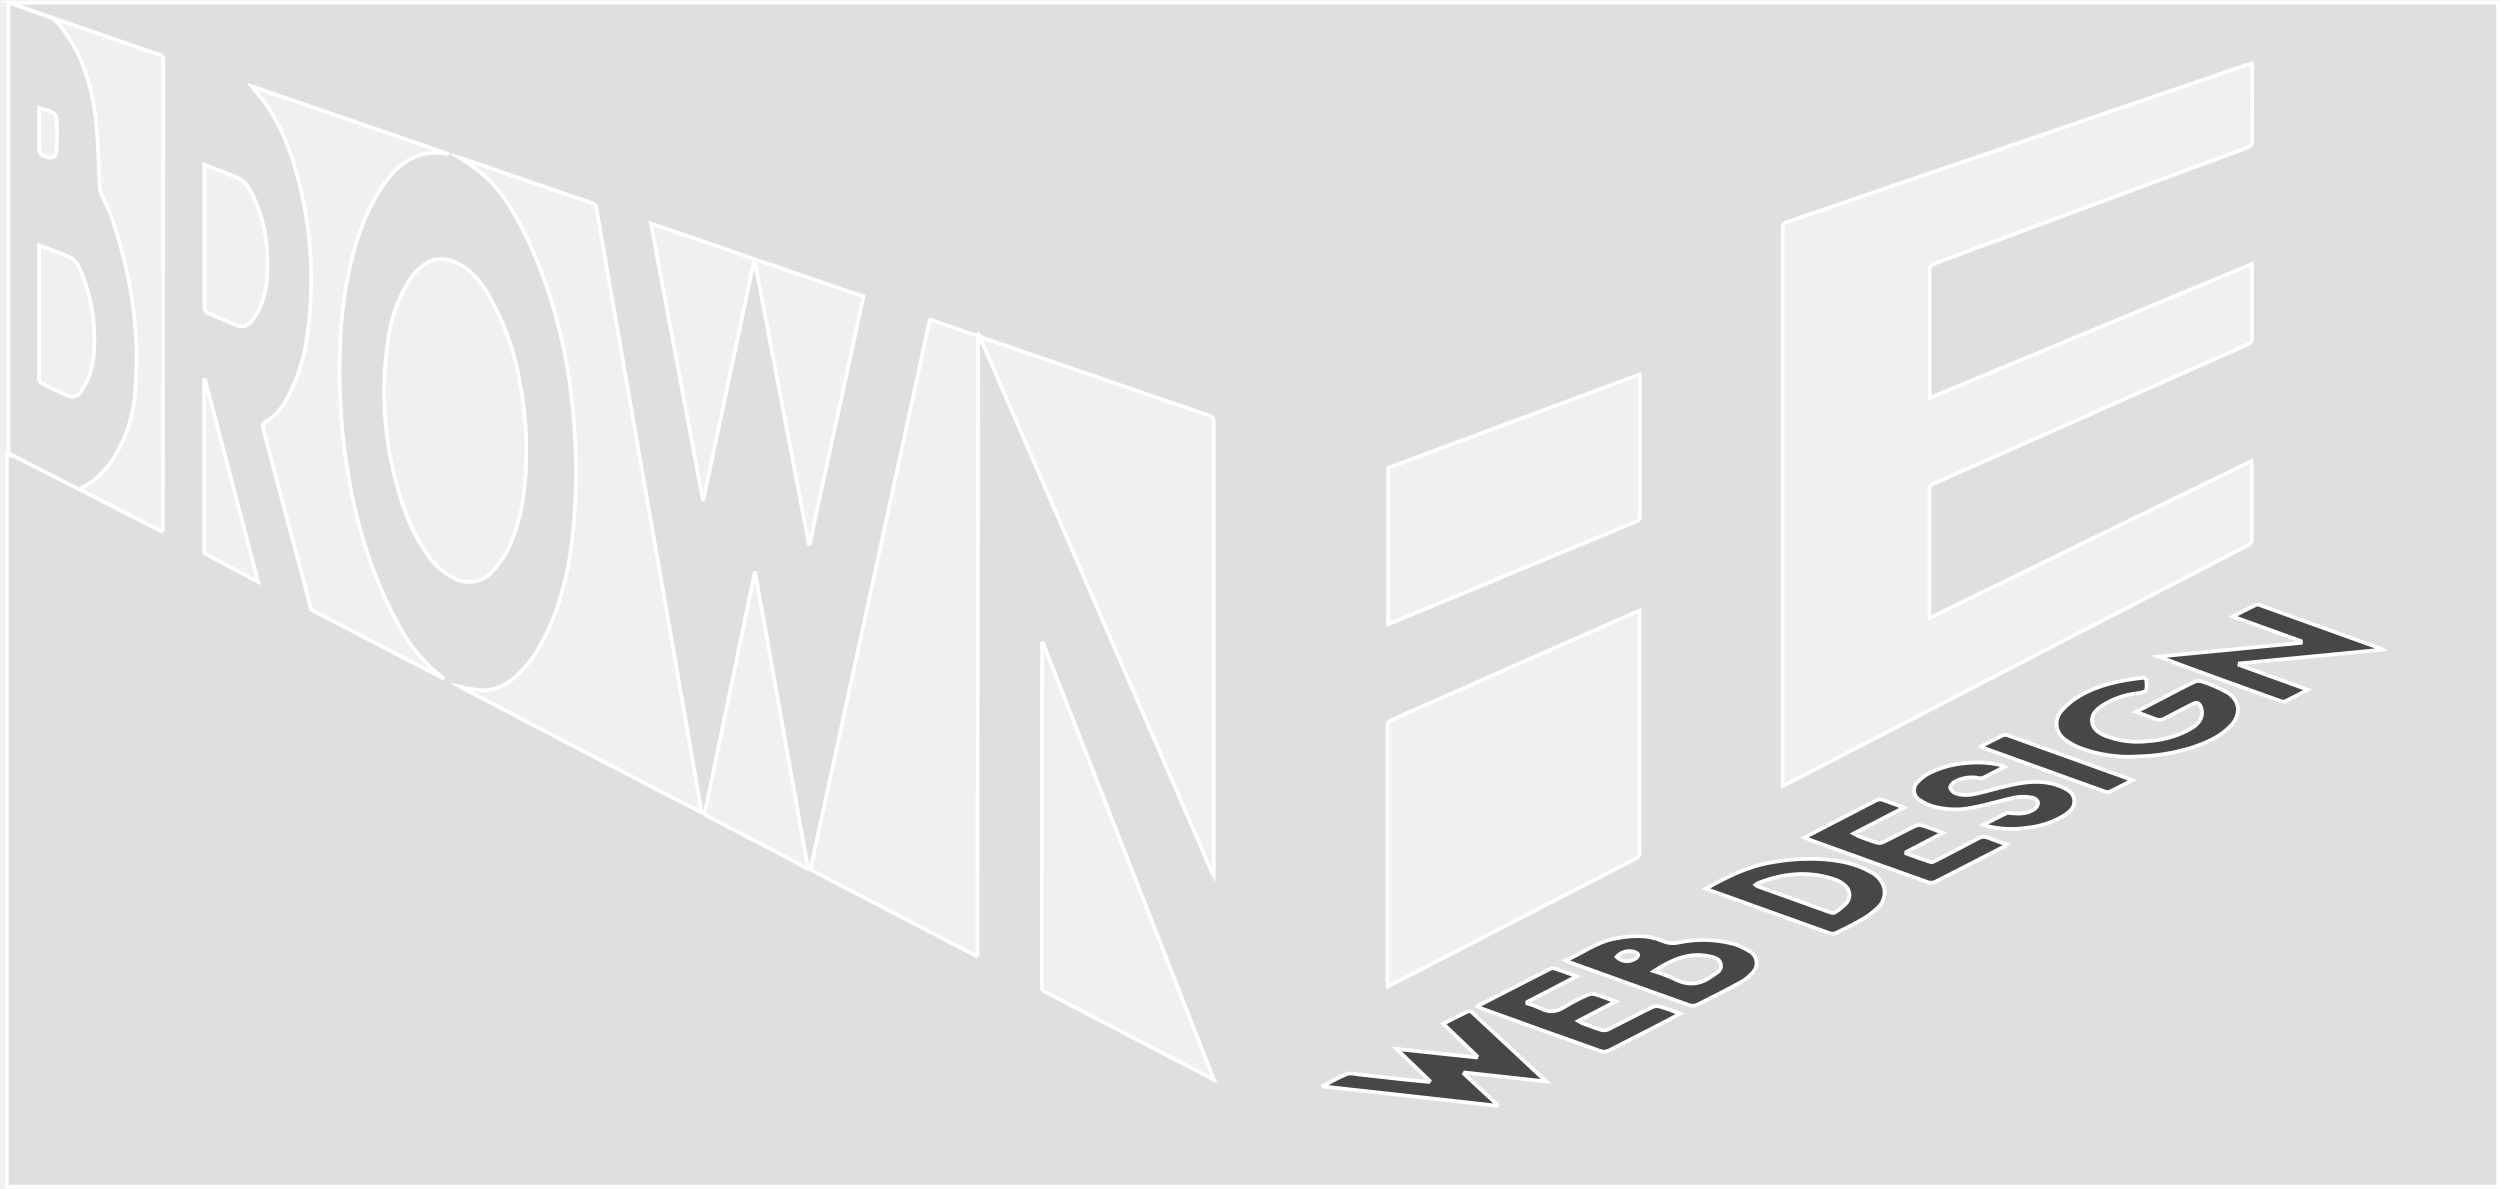
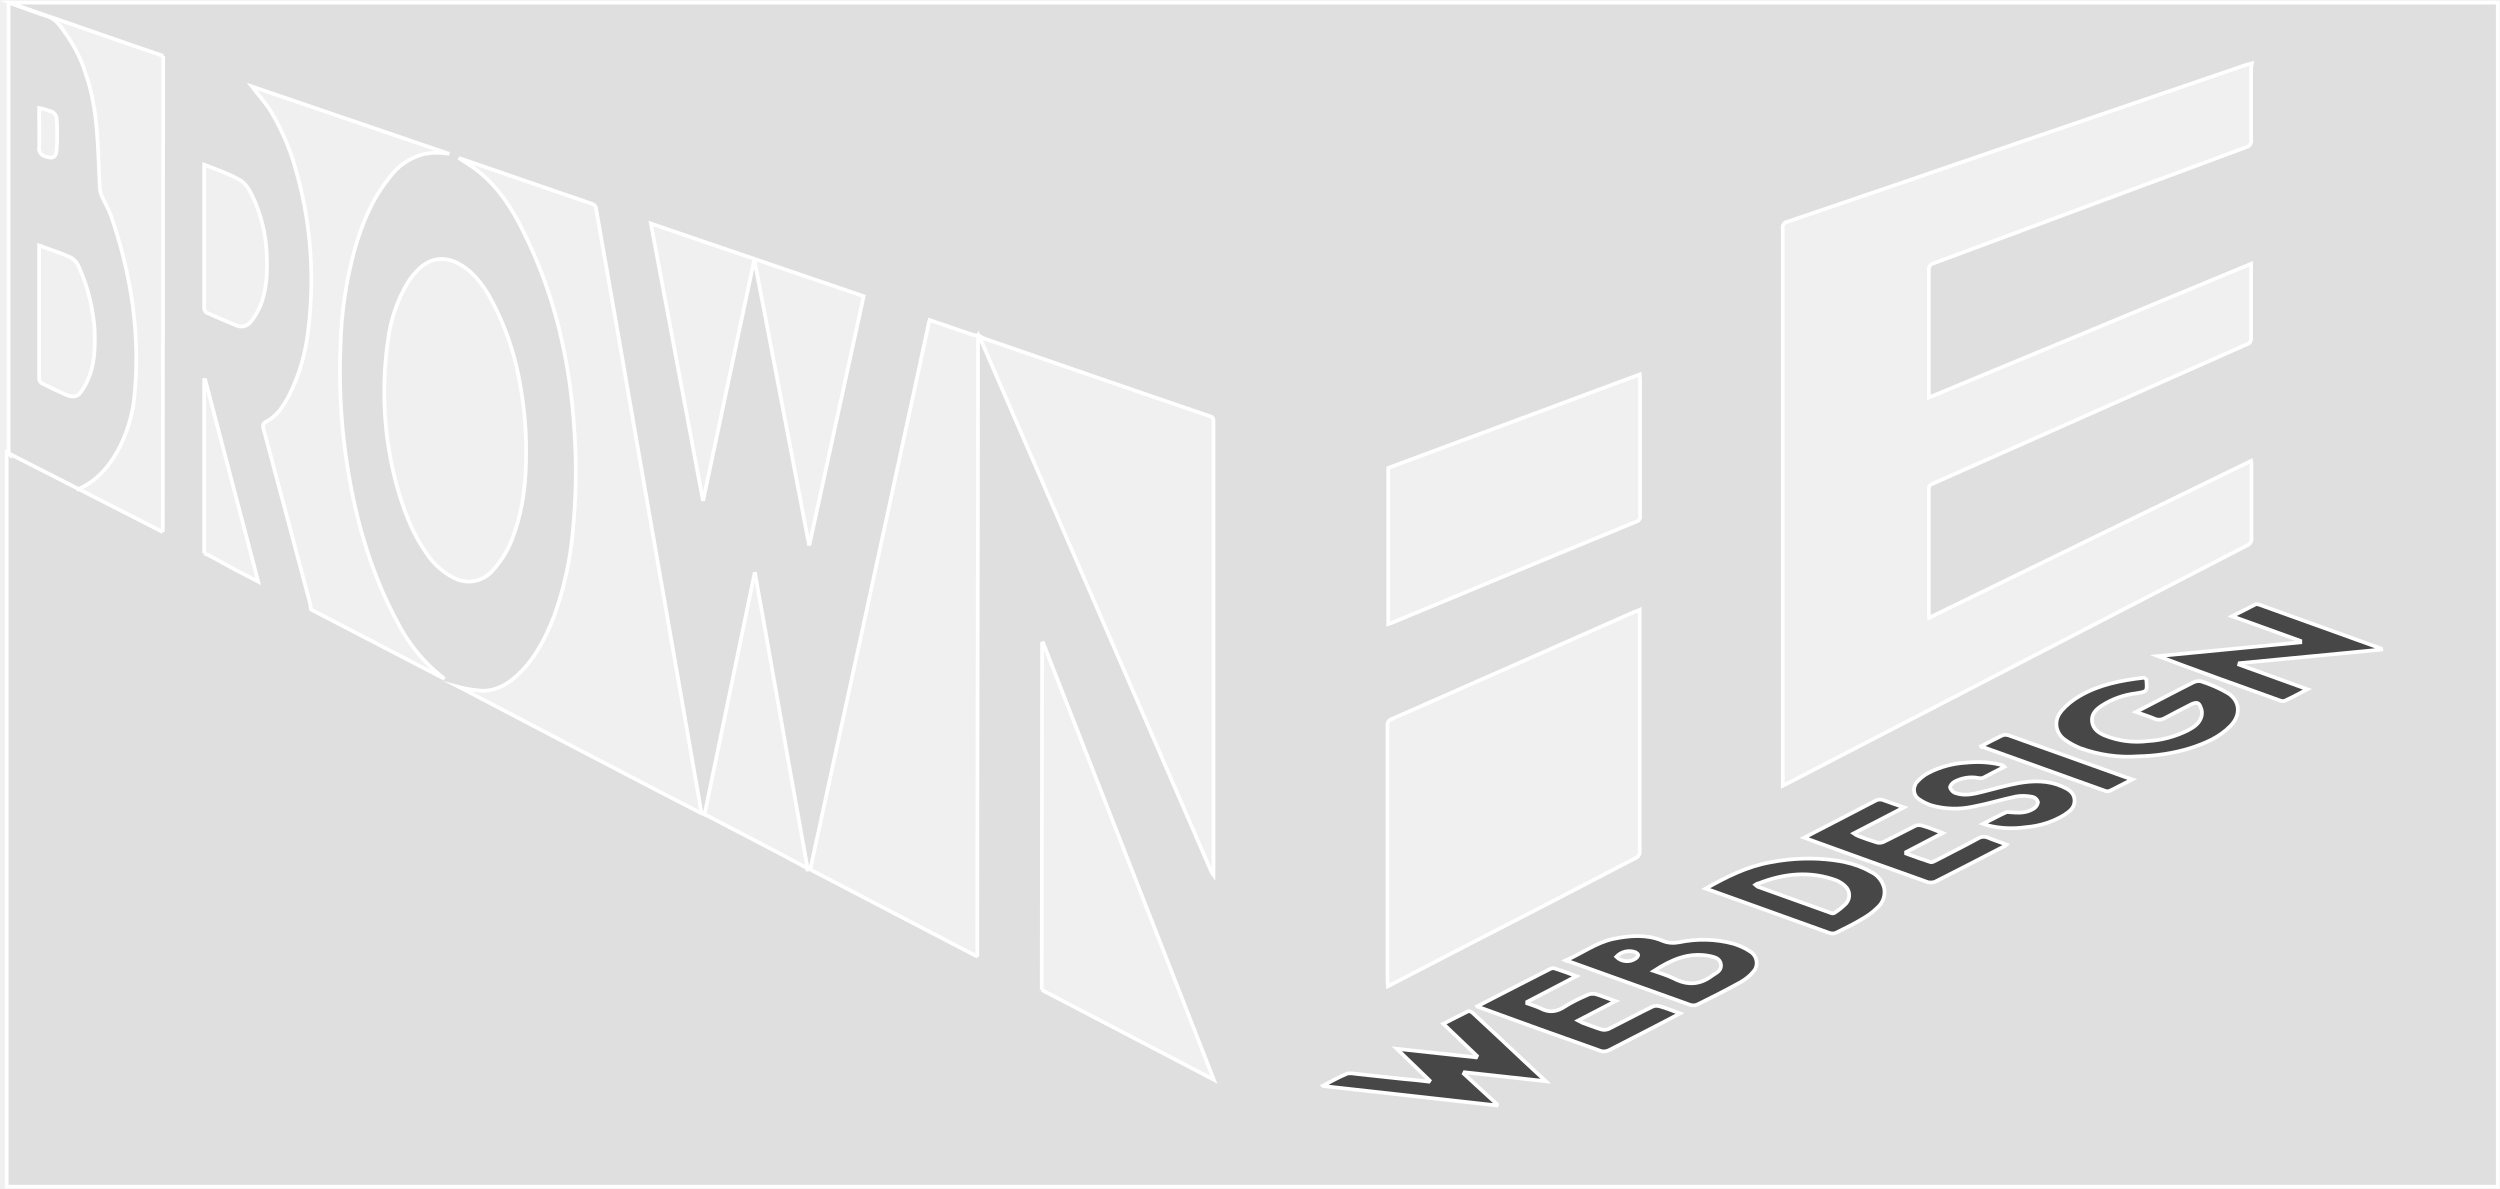
- <svg xmlns="http://www.w3.org/2000/svg" id="Logo_5-2" data-name="Logo 5-2" viewBox="0 0 670.96 318.98">
-   <defs>
-     <style>.cls-1,.cls-2{fill:#dfdfdf;}.cls-1,.cls-4{stroke:#fff;stroke-miterlimit:10;}.cls-3{fill:none;}.cls-4{fill:#474747;}</style>
-   </defs>
-   <path class="cls-1" d="M125.77,428.27c0-41.62.11-84.64.11-126.27v-1.46m.28,127.92M136.83,434c2.76,1.22,5.79,3.08,8.31,4.39l6.18,3.21-14.18-54.12-.31,0V434m-10.95-5.48M85.34,408.16a2.35,2.35,0,0,1-1-1.72q0-58.61,0-117.22c0-.42,0-2.54,0-3.09.56.16,2.16.81,2.52.94C90,288.19,92,288.94,95.18,290c2.35.78,4,3.82,5.45,5.79A36.54,36.54,0,0,1,105,305c3.56,10.06,3.27,20.6,3.86,31a5.21,5.21,0,0,0,.45,1.78c.84,1.89,1.93,3.7,2.6,5.64,5.47,16,8,32.31,6.22,49.18-.61,5.86-4.31,19.29-14.61,24l-.87.37m3.15,1.07-.53-.27.77.39c-8.54-4.34,16.85,8.65,19.68,10.07m.11-127.72c-10.87-3.72-23-8-33.89-11.71-2.4-.83-4.76-1.75-7.14-2.62H752.51V603.95H83.89V406.9l41.88,21.38M361.64,551.2l46.2,24.06L362,458.1l-.27.07c0,30.66-.1,62.2-.1,93M299.7,518.94l44.67,23.26m-73.14-38c.23.1.41.16.59.25q10.07,5.24,20.14,10.49c2.32,1.22,4.61,2.49,6.92,3.73m45.5,23.56c0-54.2.19-110.51.19-164.7,0-1.28,0,.41,0-1a3.74,3.74,0,0,1,.1-1c.35.69.76,1.28,1,1.86q12.81,29.57,25.63,59.12l35.88,82.75c.13.3.31.57.57,1.05,0-.37.05-.49.05-.61q0-60.65,0-121.31c0-.8-.32-1.07-1-1.3q-30.36-10.41-60.7-20.87a5.91,5.91,0,0,1-1-.62h0a13.56,13.56,0,0,1-1.68-.32c-.8-.23-1.59-.54-2.38-.81l-9.38-3.22c-.11.34-.2.56-.25.79q-1.6,7.38-3.19,14.75l-13.32,61.35q-5.44,25.05-10.89,50.11-2.1,9.66-4.18,19.32c-.11.52-.06,1.25-1,1.1a3.55,3.55,0,0,0,0-.6q-2.29-12.85-4.6-25.7L286.68,450q-1-5.36-1.93-10.71h-.19l-13.4,64.61-.78-.3q-2.44-14-4.88-28.09-5.95-34.11-11.91-68.22-5.74-32.93-11.46-65.87A1.53,1.53,0,0,0,241,340q-17.45-6-34.88-12c-.34-.12-.69-.19-.93-.26,1.75,1.16,3.64,2.22,5.31,3.56,5.28,4.24,8.87,9.82,11.86,15.79,8.57,17.12,12.75,35.39,13.93,54.41a158.82,158.82,0,0,1-.47,26.82,87.43,87.43,0,0,1-5,22.37c-2.22,5.74-5,11.16-9.47,15.54-2.77,2.72-6,4.59-10,4.48a42,42,0,0,1-5.67-.86s.35.21.69.38Q232,483.67,257.64,497c4.25,2.21,8.52,4.37,12.77,6.56m416-201.08c-.5.14-.84.21-1.17.33l-65.84,22.51Q590.6,335.19,561.8,345a1.61,1.61,0,0,0-1.33,1.83q0,74.09,0,148.19v1.4l1.25-.61,16.18-8.36,58.94-30.52q24.15-12.5,48.32-25a1.92,1.92,0,0,0,1.23-2c-.05-6.4,0-12.8,0-19.2,0-.45,0-.9-.07-1.53l-86.37,42.1c0-.38-.06-.58-.06-.77,0-11.28,0-22.56,0-33.84,0-.92.51-1.12,1.14-1.4q42.15-18.71,84.31-37.41a1.56,1.56,0,0,0,1.11-1.68c0-6.16,0-12.32,0-18.48v-1.38l-86.51,35.92c0-.57,0-1,0-1.34,0-11,0-21.92,0-32.88a1.58,1.58,0,0,1,1.22-1.8q42-15.56,84-31.16a1.73,1.73,0,0,0,1.35-2c-.05-6.36,0-12.72,0-19.08ZM454.5,550.21c.59-.29,1-.47,1.37-.66l19.7-10.16Q498.3,527.65,521,515.93a1.73,1.73,0,0,0,1.1-1.82q0-31.68,0-63.36v-1.41c-.63.26-1.11.43-1.57.64q-32.48,14.37-65,28.72a1.63,1.63,0,0,0-1.09,1.81q0,34.14,0,68.28Zm67.62-164.26-67.52,25.1V453c.37-.13.63-.22.88-.32q32.85-13.63,65.7-27.25a1.36,1.36,0,0,0,1-1.51q0-18.3,0-36.59ZM149.6,308.64c1.65,2.12,3.54,4.2,5,6.53a62,62,0,0,1,7,16.61,105.58,105.58,0,0,1,3.07,42.51,50.14,50.14,0,0,1-5.22,17.47c-1.48,2.79-3.25,5.35-6.1,6.91-.85.47-.93.91-.7,1.78q6.27,23.43,12.47,46.87c.14.53.2,1.08.32,1.71l35.81,18.64a44.25,44.25,0,0,1-12.41-14.81C181,438.55,176.81,423.09,174.62,407a162.7,162.7,0,0,1-1.28-28.95,110.12,110.12,0,0,1,3.66-25.2c2-7.09,4.74-13.83,9.39-19.65a17,17,0,0,1,9.08-6.33,17.43,17.43,0,0,1,7-.06Zm73.7,98.65A97.77,97.77,0,0,0,221.38,387a72,72,0,0,0-8.33-22.6c-2.06-3.43-4.55-6.49-8.25-8.31s-7.21-1.41-10.28,1.46a18.28,18.28,0,0,0-2.85,3.53,39.73,39.73,0,0,0-5.51,16,93.83,93.83,0,0,0,2.65,39.53c1.78,6.24,4.1,12.28,7.9,17.63a18.69,18.69,0,0,0,7.18,6.39,8.44,8.44,0,0,0,10.23-1.72,26.24,26.24,0,0,0,6.09-10.47C222.68,421.3,223.25,413.9,223.29,407.29Zm75.83,24.21.22,0,14.45-66.45-57.06-19.61,13.91,73.95h.23l13.48-63.56.29,0ZM136.9,329.67v1.56q0,11.21,0,22.42c0,4.8,0,9.59,0,14.39a1.68,1.68,0,0,0,.63,1.3c2.61,1.19,5.26,2.31,7.93,3.38a3.27,3.27,0,0,0,4-.92,18.57,18.57,0,0,0,2.72-4.58c1.63-4.29,1.81-8.8,1.6-13.34a39.45,39.45,0,0,0-3.9-16.05c-.92-1.84-2-3.69-3.91-4.55C143.11,332,140.1,330.92,136.9,329.67ZM92.54,351.36c0,12.09,0,24,0,35.91a1.58,1.58,0,0,0,.77,1.13c2.14,1.08,4.31,2.09,6.48,3.09,1.61.74,3.07.56,4-.9a19.87,19.87,0,0,0,2.47-5c1.19-3.73,1.18-7.62,1.06-11.51a45.22,45.22,0,0,0-4.07-16.89,5.18,5.18,0,0,0-2.18-2.56C98.41,353.39,95.52,352.47,92.54,351.36Zm0-36.89c0,.55,0,.93,0,1.31,0,3.07.09,6.15,0,9.22a2.1,2.1,0,0,0,1.7,2.47c1.93.63,2.83.35,3-1.68a73.2,73.2,0,0,0,0-8.58A2.46,2.46,0,0,0,96,315.5,19.93,19.93,0,0,0,92.54,314.47Z" transform="translate(-82.05 -285.47)" />
-   <path class="cls-2" d="M695.78,450.29l-13.49,7a7.61,7.61,0,0,0,1,.58c2,.7,3.94,2,5.86,1.91s3.75-1.55,5.6-2.45c1.4-.68,2.77-1.44,4.17-2.11a2.08,2.08,0,0,1,1.34-.24c1.9.6,3.76,1.3,6,2.1-1.89,1-3.5,1.78-5.1,2.62s-3.15,1.66-5,2.65c.61.3.93.5,1.28.62,1.57.58,3.13,1.21,4.74,1.67a3.23,3.23,0,0,0,2.12-.11c3.94-1.94,7.84-4,11.74-6a2.37,2.37,0,0,1,2.15-.16c1.7.67,3.44,1.24,5.4,1.94-1.9,1-3.61,1.9-5.33,2.79-4.69,2.42-9.37,4.84-14.08,7.21a2.36,2.36,0,0,1-1.67.15q-16.53-5.89-33-11.87a2.08,2.08,0,0,1-.3-.2l10.67-5.5c2.88-1.48,5.75-3,8.64-4.44a2,2,0,0,1,1.33-.27C691.76,448.79,693.7,449.53,695.78,450.29Z" transform="translate(-82.05 -285.47)" />
-   <path d="M93.5,325" transform="translate(-82.05 -285.47)" />
-   <path d="M98.18,325.78" transform="translate(-82.05 -285.47)" />
-   <path class="cls-2" d="M502.93,559.11c4.78-3.1,9.45-5.17,14.94-3.93,1.32.3,2.85.7,3.05,2.29s-1.31,2.14-2.4,3c-3.32,2.47-6.68,2.62-10.32.68A44.63,44.63,0,0,0,502.93,559.11Z" transform="translate(-82.05 -285.47)" />
-   <path class="cls-2" d="M492.88,555.28A4.65,4.65,0,0,1,498,554c.29.14.71.47.7.69a1.41,1.41,0,0,1-.6.91A4.06,4.06,0,0,1,492.88,555.28Z" transform="translate(-82.05 -285.47)" />
-   <path class="cls-2" d="M530.18,535.93a4.63,4.63,0,0,1,.83-.58c6.88-2.68,13.84-3.34,20.9-.77a7.54,7.54,0,0,1,2.14,1.29,3.34,3.34,0,0,1,.57,4.9,16.93,16.93,0,0,1-3.12,2.54,1.41,1.41,0,0,1-1.11,0q-9.76-3.47-19.51-7A4.19,4.19,0,0,1,530.18,535.93Z" transform="translate(-82.05 -285.47)" />
-   <path class="cls-3" d="M93.5,410.29a5.65,5.65,0,0,1-.12,1,3.75,3.75,0,0,0-.05.54.78.78,0,0,0,0,.28,6.49,6.49,0,0,0,.92-.51l.46-.24s.16-.14.22-.11,0,.39,0,.46-.09.36,0,.45.14,0,.2,0l.24.05a3.08,3.08,0,0,1,.64.38,5,5,0,0,0,.65.32c.2.08.39.18.59.26s.23.13.36.18a4.57,4.57,0,0,1,.57.23l.41.22a2.25,2.25,0,0,0,.33.19c.36.12.66.36,1,.51.08,0,.17.05.25.09a.53.53,0,0,0,.21.08l.31.05c.06,0,.19,0,.24.07" transform="translate(-82.05 -285.47)" />
-   <path class="cls-3" d="M93.63,293" transform="translate(-82.05 -285.47)" />
-   <path class="cls-3" d="M89.88,289.25" transform="translate(-82.05 -285.47)" />
-   <path class="cls-3" d="M89.88,288.63" transform="translate(-82.05 -285.47)" />
-   <path class="cls-3" d="M89.13,288.13" transform="translate(-82.05 -285.47)" />
-   <path class="cls-3" d="M98.13,290.63" transform="translate(-82.05 -285.47)" />
-   <path class="cls-3" d="M98.13,291.38" transform="translate(-82.05 -285.47)" />
-   <path class="cls-3" d="M98.38,291.25" transform="translate(-82.05 -285.47)" />
-   <path class="cls-4" d="M655.32,476.54l7.89-4.09c2.52-1.31,5-2.65,7.58-3.88a3,3,0,0,1,2.13-.24,37.33,37.33,0,0,1,7,3.06c3.37,2.15,3.63,5.94.85,8.84-3,3.11-6.81,4.71-10.8,6a53.29,53.29,0,0,1-14,2.25,37.52,37.52,0,0,1-15.62-2.25,17.65,17.65,0,0,1-4-2.22,5.15,5.15,0,0,1-1-7.78,19.36,19.36,0,0,1,4.87-4c5.27-3.09,11.16-4.21,17.15-4.87.22,0,.48.34.71.54,0,0,0,.15,0,.23.24,3.06.24,3-2.81,3.47a21.16,21.16,0,0,0-9.15,3.34c-1.45,1-2.77,2.23-2.62,4.16s1.7,3.06,3.43,3.79a23.84,23.84,0,0,0,11.63,1.49,26.89,26.89,0,0,0,10.56-2.83c1.67-.9,3.31-1.92,3.83-3.91a4,4,0,0,0-.15-2.29c-.55-1.42-1.11-1.55-2.48-.85-2.46,1.26-4.91,2.51-7.35,3.81a2.59,2.59,0,0,1-2.38.16C658.93,477.8,657.24,477.24,655.32,476.54Z" transform="translate(-82.05 -285.47)" />
-   <path class="cls-4" d="M437.18,576.88c2.12-1.08,4.19-2.28,6.39-3.16.87-.35,2,0,3.06.11,4,.43,8.08.91,12.12,1.35,2.25.24,4.5.44,6.75.66l.21-.34L456.9,567l21.34,2.27.17-.41-9-8.63c2.32-1.18,4.5-2.33,6.72-3.37.27-.13.89.22,1.2.51q7,6.49,13.94,13l5.74,5.35-21.81-2.4-.22.36,8.87,8.24-.07.31-46.5-5.17Z" transform="translate(-82.05 -285.47)" />
-   <path class="cls-4" d="M502.22,543.26c4.44-1.91,8.19-4.84,12.82-5.79,4.43-.91,8.91-1.29,13.18.55a7.23,7.23,0,0,0,4.46.39,31.79,31.79,0,0,1,14.59.39,16.72,16.72,0,0,1,4.32,2,3.58,3.58,0,0,1,.85,5.68,12.09,12.09,0,0,1-3.33,2.67c-3.82,2.09-7.7,4.06-11.6,6a2.85,2.85,0,0,1-2,.12q-16.31-5.79-32.59-11.69C502.75,543.51,502.61,543.44,502.22,543.26Zm23.71,2.85a44.63,44.63,0,0,1,5.28,2c3.63,1.93,7,1.79,10.32-.68,1.09-.81,2.6-1.34,2.4-3s-1.73-2-3.05-2.29C535.38,540.94,530.71,543,525.93,546.11Zm-10.05-3.83a4.06,4.06,0,0,0,5.26.37,1.41,1.41,0,0,0,.6-.91c0-.23-.41-.55-.7-.69A4.65,4.65,0,0,0,515.88,542.28Z" transform="translate(-82.05 -285.47)" />
-   <path class="cls-4" d="M721.64,459.8l-38.48,3.72-.09.44,18.33,6.63c-2.14,1.11-4.09,2.16-6.08,3.12a1.87,1.87,0,0,1-1.26-.11c-10.9-3.9-21.8-7.82-32.7-11.91L699.57,458l0-.48-18.27-6.59c2.26-1.14,4.28-2.19,6.33-3.17a1.59,1.59,0,0,1,1,.14l32.82,11.81S721.57,459.74,721.64,459.8Z" transform="translate(-82.05 -285.47)" />
-   <path class="cls-4" d="M539.85,524c5.65-3.16,11.23-6,17.57-7.06a59.06,59.06,0,0,1,12.74-.92c4.89.26,9.7,1,14,3.54a6.57,6.57,0,0,1,3.56,4.29,5.52,5.52,0,0,1-1.79,5.31,21.59,21.59,0,0,1-4,3c-2.34,1.37-4.78,2.57-7.23,3.75a2.4,2.4,0,0,1-1.67,0q-15.45-5.51-30.88-11.09Zm13.32-1.06a4.19,4.19,0,0,0,.7.45q9.75,3.51,19.51,7a1.41,1.41,0,0,0,1.11,0,16.93,16.93,0,0,0,3.12-2.54,3.34,3.34,0,0,0-.57-4.9,7.54,7.54,0,0,0-2.14-1.29c-7.06-2.57-14-1.91-20.9.77A4.63,4.63,0,0,0,553.18,522.93Z" transform="translate(-82.05 -285.47)" />
-   <path class="cls-4" d="M593,502.2l-13.5,7a14.92,14.92,0,0,0,1.35.69c1.61.59,3.22,1.22,4.86,1.71a2.67,2.67,0,0,0,1.78-.11c2.87-1.4,5.68-2.93,8.55-4.33a2.83,2.83,0,0,1,1.89-.14c1.78.54,3.51,1.23,5.53,2l-9.82,5.12,0,.39c2.2.79,4.39,1.62,6.61,2.33.36.12.91-.2,1.32-.41,3.84-2,7.68-3.94,11.49-6a2.73,2.73,0,0,1,2.5-.16c1.63.66,3.29,1.21,5.1,1.87a6.48,6.48,0,0,1-.61.42c-6.18,3.19-12.35,6.39-18.55,9.52a2.82,2.82,0,0,1-2,.15q-16-5.69-32-11.49c-.32-.12-.63-.27-1.15-.5l6-3.12c4.37-2.26,8.74-4.5,13.09-6.78a2.37,2.37,0,0,1,2.15-.13C589.27,500.88,591,501.46,593,502.2Z" transform="translate(-82.05 -285.47)" />
-   <path class="cls-4" d="M478.54,555.54c6.56-3.38,13-6.71,19.49-10a1.81,1.81,0,0,1,1.25-.15c1.89.62,3.76,1.32,5.91,2.09l-13.25,6.89,0,.38a26.28,26.28,0,0,1,3.5,1.32c2.36,1.28,4.46,1,6.67-.45a51.11,51.11,0,0,1,6.06-3.14,3.08,3.08,0,0,1,2-.15c1.74.52,3.43,1.21,5.44,1.94l-10,5.22a10.61,10.61,0,0,0,1.11.6c1.69.62,3.36,1.29,5.08,1.8a2.84,2.84,0,0,0,1.9-.14c4-2,7.88-4.07,11.84-6a3,3,0,0,1,2-.13c1.75.52,3.46,1.2,5.43,1.9-1.08.58-2,1.07-2.85,1.53-5.43,2.81-10.85,5.63-16.31,8.38a3,3,0,0,1-2.12.16q-16.43-5.82-32.82-11.75A2,2,0,0,1,478.54,555.54Z" transform="translate(-82.05 -285.47)" />
-   <path class="cls-4" d="M620.06,491.25c-2,1-3.9,2-5.83,3a2.5,2.5,0,0,1-1.27,0,9.69,9.69,0,0,0-6.28,1c-.58.34-1.33,1.18-1.24,1.65a2.57,2.57,0,0,0,1.56,1.54c2.4.82,4.8.24,7.17-.35,3.17-.78,6.31-1.74,9.52-2.31,4-.7,8-.77,11.76.93,1.62.72,3.19,1.63,3.3,3.6s-1.24,3-2.69,4a23.85,23.85,0,0,1-10.16,3.34,27.73,27.73,0,0,1-10.46-.46c-.27-.07-.53-.17-1.07-.35,2.2-1.12,4.2-2.16,6.22-3.14.28-.13.69,0,1,0,2.21.21,4.43.27,6.38-1a2.45,2.45,0,0,0,1.11-1.73,2,2,0,0,0-1.36-1.38,13.49,13.49,0,0,0-4.59-.15c-3.83.77-7.56,2-11.4,2.71a22.21,22.21,0,0,1-11.14-.34,12.67,12.67,0,0,1-3.31-1.63,3,3,0,0,1-.59-4.78,11.48,11.48,0,0,1,3.09-2.4,26.37,26.37,0,0,1,10-2.73,27.89,27.89,0,0,1,9,.5,8.24,8.24,0,0,1,.8.22A2.24,2.24,0,0,1,620.06,491.25Z" transform="translate(-82.05 -285.47)" />
-   <path class="cls-4" d="M613.71,485.8c2.08-1.06,4-2.08,5.94-3a2.4,2.4,0,0,1,1.58.15q15.67,5.6,31.32,11.25l1.79.65c-2.15,1.11-4.11,2.14-6.1,3.11a1.65,1.65,0,0,1-1.14,0q-16.45-5.9-32.89-11.83A4,4,0,0,1,613.71,485.8Z" transform="translate(-82.05 -285.47)" />
+ <svg xmlns="http://www.w3.org/2000/svg" version="1.1" id="Logo_5-2" x="0px" y="0px" viewBox="0 0 671 319" style="enable-background:new 0 0 671 319;" xml:space="preserve">
+   <style type="text/css">
+ 	.st0{fill:#DFDFDF;stroke:#FFFFFF;stroke-miterlimit:10;}
+ 	.st1{fill:#DFDFDF;}
+ 	.st2{fill:none;}
+ 	.st3{fill:#474747;stroke:#FFFFFF;stroke-miterlimit:10;}
+ </style>
+   <path class="st0" d="M43.7,142.8c0-41.6,0.1-84.6,0.1-126.3v-1.5 M54.8,148.5c2.8,1.2,5.8,3.1,8.3,4.4l6.2,3.2L55.1,102h-0.3  L54.8,148.5 M3.3,122.7c-0.6-0.4-0.9-1-1-1.7c0-39.1,0-78.1,0-117.2c0-0.4,0-2.5,0-3.1c0.6,0.2,2.2,0.8,2.5,0.9  c3.1,1.1,5.1,1.9,8.3,2.9c2.3,0.8,4,3.8,5.4,5.8c1.9,2.9,3.4,6,4.4,9.2c3.6,10.1,3.3,20.6,3.9,31c0,0.6,0.2,1.2,0.4,1.8  c0.8,1.9,1.9,3.7,2.6,5.6c5.5,16,8,32.3,6.2,49.2c-0.6,5.9-4.3,19.3-14.6,24l-0.9,0.4 M23.7,132.6l-0.5-0.3l0.8,0.4  c-8.5-4.3,16.8,8.6,19.7,10.1 M43.8,15c-10.9-3.7-23-8-33.9-11.7C7.5,2.5,5.1,1.6,2.7,0.7h667.7v317.8H1.8V121.4l41.9,21.4   M279.6,265.7l46.2,24.1L280,172.6l-0.3,0.1C279.7,203.4,279.6,234.9,279.6,265.7 M217.7,233.5l44.7,23.3 M189.2,218.7  c0.2,0.1,0.4,0.2,0.6,0.2c6.7,3.5,13.4,7,20.1,10.5c2.3,1.2,4.6,2.5,6.9,3.7 M262.3,256.8c0-54.2,0.2-110.5,0.2-164.7  c0-1.3,0,0.4,0-1c0-0.3,0-0.7,0.1-1c0.3,0.7,0.8,1.3,1,1.9c8.5,19.7,17.1,39.4,25.6,59.1l35.9,82.8c0.1,0.3,0.3,0.6,0.6,1  c0-0.4,0-0.5,0-0.6c0-40.4,0-80.9,0-121.3c0-0.8-0.3-1.1-1-1.3c-20.2-6.9-40.5-13.9-60.7-20.9c-0.4-0.2-0.7-0.4-1-0.6l0,0  c-0.6-0.1-1.1-0.2-1.7-0.3c-0.8-0.2-1.6-0.5-2.4-0.8l-9.4-3.2c-0.1,0.3-0.2,0.6-0.2,0.8c-1.1,4.9-2.1,9.8-3.2,14.8l-13.3,61.4  c-3.6,16.7-7.3,33.4-10.9,50.1c-1.4,6.4-2.8,12.9-4.2,19.3c-0.1,0.5-0.1,1.2-1,1.1c0-0.2,0-0.4,0-0.6c-1.5-8.6-3.1-17.1-4.6-25.7  l-7.5-42.4c-0.7-3.6-1.3-7.1-1.9-10.7h-0.2l-13.4,64.6l-0.8-0.3c-1.6-9.3-3.3-18.7-4.9-28.1c-4-22.7-7.9-45.5-11.9-68.2  c-3.8-22-7.6-43.9-11.5-65.9c0-0.7-0.5-1.2-1.1-1.4c-11.6-4-23.3-8-34.9-12c-0.3-0.1-0.7-0.2-0.9-0.3c1.8,1.2,3.6,2.2,5.3,3.6  c5.3,4.2,8.9,9.8,11.9,15.8c8.6,17.1,12.8,35.4,13.9,54.4c0.6,8.9,0.4,17.9-0.5,26.8c-0.7,7.6-2.4,15.2-5,22.4  c-2.2,5.7-5,11.2-9.5,15.5c-2.8,2.7-6,4.6-10,4.5c-1.9-0.2-3.8-0.4-5.7-0.9c0,0,0.4,0.2,0.7,0.4c17.1,9,34.2,17.9,51.3,26.8  c4.2,2.2,8.5,4.4,12.8,6.6 M604.4,17c-0.5,0.1-0.8,0.2-1.2,0.3l-65.8,22.5C518.2,46.4,499,53,479.8,59.5c-0.9,0.1-1.5,1-1.3,1.8  c0,49.4,0,98.8,0,148.2v1.4l1.2-0.6l16.2-8.4l58.9-30.5c16.1-8.3,32.2-16.7,48.3-25c0.8-0.3,1.3-1.1,1.2-2c0-6.4,0-12.8,0-19.2  c0-0.5,0-0.9-0.1-1.5l-86.4,42.1c0-0.4-0.1-0.6-0.1-0.8c0-11.3,0-22.6,0-33.8c0-0.9,0.5-1.1,1.1-1.4c28.1-12.5,56.2-24.9,84.3-37.4  c0.7-0.2,1.2-0.9,1.1-1.7c0-6.2,0-12.3,0-18.5v-1.4l-86.5,35.9c0-0.6,0-1,0-1.3c0-11,0-21.9,0-32.9c-0.1-0.8,0.4-1.6,1.2-1.8  c28-10.4,56-20.8,84-31.2c0.9-0.2,1.5-1.1,1.3-2c0-6.4,0-12.7,0-19.1L604.4,17z M372.5,264.7c0.6-0.3,1-0.5,1.4-0.7l19.7-10.2  c15.2-7.8,30.3-15.6,45.4-23.5c0.7-0.3,1.2-1,1.1-1.8c0-21.1,0-42.2,0-63.4v-1.4c-0.6,0.3-1.1,0.4-1.6,0.6  c-21.7,9.6-43.3,19.2-65,28.7c-0.8,0.3-1.2,1-1.1,1.8c0,22.8,0,45.5,0,68.3L372.5,264.7z M440.1,100.5l-67.5,25.1v41.9  c0.4-0.1,0.6-0.2,0.9-0.3c21.9-9.1,43.8-18.2,65.7-27.2c0.7-0.2,1.1-0.8,1-1.5c0-12.2,0-24.4,0-36.6L440.1,100.5z M67.6,23.2  c1.6,2.1,3.5,4.2,5,6.5c3.1,5.2,5.5,10.8,7,16.6c3.9,13.8,4.9,28.3,3.1,42.5c-0.7,6.1-2.4,12-5.2,17.5c-1.5,2.8-3.2,5.4-6.1,6.9  c-0.9,0.5-0.9,0.9-0.7,1.8c4.2,15.6,8.3,31.2,12.5,46.9c0.1,0.5,0.2,1.1,0.3,1.7l35.8,18.6c-5.2-4-9.4-9-12.4-14.8  c-7.8-14.3-12-29.8-14.2-45.9c-1.3-9.6-1.7-19.3-1.3-29c0.2-8.5,1.5-17,3.7-25.2c2-7.1,4.7-13.8,9.4-19.6c2.2-3.1,5.4-5.3,9.1-6.3  c2.3-0.5,4.7-0.5,7-0.1L67.6,23.2z M141.2,121.8c0.1-6.8-0.6-13.6-1.9-20.3c-1.5-7.9-4.3-15.6-8.3-22.6c-2.1-3.4-4.6-6.5-8.2-8.3  s-7.2-1.4-10.3,1.5c-1.1,1.1-2.1,2.2-2.9,3.5c-3,4.9-4.8,10.3-5.5,16c-1.9,13.2-1,26.7,2.6,39.5c1.8,6.2,4.1,12.3,7.9,17.6  c1.8,2.7,4.3,4.9,7.2,6.4c3.4,1.8,7.6,1.1,10.2-1.7c2.8-3,4.9-6.6,6.1-10.5C140.6,135.8,141.2,128.4,141.2,121.8L141.2,121.8z   M217.1,146h0.2l14.5-66.5L174.7,60l13.9,74h0.2l13.5-63.6h0.3L217.1,146z M54.8,44.2v1.6c0,7.5,0,14.9,0,22.4c0,4.8,0,9.6,0,14.4  c0,0.5,0.2,1,0.6,1.3c2.6,1.2,5.3,2.3,7.9,3.4c1.4,0.7,3,0.3,4-0.9c1.1-1.4,2-2.9,2.7-4.6c1.6-4.3,1.8-8.8,1.6-13.3  c-0.2-5.6-1.5-11-3.9-16c-0.9-1.8-2-3.7-3.9-4.5C61.1,46.5,58.1,45.5,54.8,44.2z M10.5,65.9c0,12.1,0,24,0,35.9  c0.1,0.5,0.4,0.9,0.8,1.1c2.1,1.1,4.3,2.1,6.5,3.1c1.6,0.7,3.1,0.6,4-0.9c1.1-1.5,1.9-3.2,2.5-5c1.2-3.7,1.2-7.6,1.1-11.5  C25,82.8,23.6,77,21.2,71.7c-0.4-1.1-1.2-2-2.2-2.6C16.4,67.9,13.5,67,10.5,65.9z M10.5,29c0,0.5,0,0.9,0,1.3c0,3.1,0.1,6.1,0,9.2  c-0.2,1.1,0.5,2.2,1.7,2.5c0,0,0,0,0,0c1.9,0.6,2.8,0.4,3-1.7c0.2-2.9,0.2-5.7,0-8.6c-0.1-0.7-0.6-1.4-1.2-1.7  C12.8,29.6,11.7,29.2,10.5,29L10.5,29z" />
+   <path class="st1" d="M613.7,164.8l-13.5,7c0.3,0.2,0.7,0.4,1,0.6c2,0.7,3.9,2,5.9,1.9s3.8-1.5,5.6-2.5c1.4-0.7,2.8-1.4,4.2-2.1  c0.4-0.2,0.9-0.3,1.3-0.2c1.9,0.6,3.8,1.3,6,2.1c-1.9,1-3.5,1.8-5.1,2.6s-3.2,1.7-5,2.6c0.6,0.3,0.9,0.5,1.3,0.6  c1.6,0.6,3.1,1.2,4.7,1.7c0.7,0.2,1.4,0.2,2.1-0.1c3.9-1.9,7.8-4,11.7-6c0.6-0.4,1.4-0.5,2.2-0.2c1.7,0.7,3.4,1.2,5.4,1.9  c-1.9,1-3.6,1.9-5.3,2.8c-4.7,2.4-9.4,4.8-14.1,7.2c-0.5,0.3-1.1,0.3-1.7,0.1c-11-3.9-22-7.9-33-11.9c-0.1-0.1-0.2-0.1-0.3-0.2  l10.7-5.5c2.9-1.5,5.8-3,8.6-4.4c0.4-0.2,0.9-0.3,1.3-0.3C609.7,163.3,611.7,164.1,613.7,164.8z" />
+   <path d="M11.4,39.5" />
+   <path d="M16.1,40.3" />
+   <path class="st1" d="M420.9,273.6c4.8-3.1,9.5-5.2,14.9-3.9c1.3,0.3,2.8,0.7,3,2.3s-1.3,2.1-2.4,3c-3.3,2.5-6.7,2.6-10.3,0.7  C424.4,274.9,422.7,274.2,420.9,273.6z" />
+   <path class="st1" d="M410.8,269.8c1.3-1.4,3.3-2,5.1-1.3c0.3,0.1,0.7,0.5,0.7,0.7c-0.1,0.4-0.3,0.7-0.6,0.9  C414.5,271.3,412.3,271.2,410.8,269.8z" />
+   <path class="st1" d="M448.1,250.5c0.3-0.2,0.5-0.4,0.8-0.6c6.9-2.7,13.8-3.3,20.9-0.8c0.8,0.3,1.5,0.7,2.1,1.3  c1.5,1.1,1.8,3.2,0.8,4.7c-0.1,0.1-0.1,0.2-0.2,0.2c-0.9,1-2,1.8-3.1,2.5c-0.4,0.2-0.8,0.2-1.1,0c-6.5-2.3-13-4.6-19.5-7  C448.6,250.7,448.4,250.6,448.1,250.5z" />
+   <path class="st2" d="M11.4,124.8c0,0.3-0.1,0.7-0.1,1c0,0.2,0,0.4-0.1,0.5c0,0.1,0,0.2,0,0.3c0.3-0.1,0.6-0.3,0.9-0.5l0.5-0.2  c0,0,0.2-0.1,0.2-0.1s0,0.4,0,0.5s-0.1,0.4,0,0.5s0.1,0,0.2,0l0.2,0c0.2,0.1,0.4,0.2,0.6,0.4c0.2,0.1,0.4,0.2,0.7,0.3  c0.2,0.1,0.4,0.2,0.6,0.3s0.2,0.1,0.4,0.2c0.2,0.1,0.4,0.1,0.6,0.2l0.4,0.2c0.1,0.1,0.2,0.1,0.3,0.2c0.4,0.1,0.7,0.4,1,0.5  c0.1,0,0.2,0,0.2,0.1c0.1,0,0.1,0.1,0.2,0.1l0.3,0c0.1,0,0.2,0,0.2,0.1" />
+   <path class="st2" d="M11.6,7.5" />
+   <path class="st2" d="M7.8,3.8" />
+   <path class="st2" d="M7.8,3.2" />
+   <path class="st2" d="M7.1,2.7" />
+   <path class="st2" d="M16.1,5.2" />
+   <path class="st2" d="M16.1,5.9" />
+   <path class="st2" d="M16.3,5.8" />
+   <path class="st3" d="M573.3,191.1l7.9-4.1c2.5-1.3,5-2.6,7.6-3.9c0.7-0.3,1.4-0.4,2.1-0.2c2.4,0.8,4.8,1.8,7,3.1  c3.4,2.1,3.6,5.9,0.8,8.8c-3,3.1-6.8,4.7-10.8,6c-4.5,1.4-9.3,2.1-14,2.2c-5.3,0.4-10.6-0.4-15.6-2.2c-1.4-0.6-2.8-1.3-4-2.2  c-2.4-1.6-3.1-4.7-1.5-7.1c0.2-0.2,0.3-0.4,0.5-0.7c1.4-1.6,3-2.9,4.9-4c5.3-3.1,11.2-4.2,17.2-4.9c0.2,0,0.5,0.3,0.7,0.5  c0,0,0,0.1,0,0.2c0.2,3.1,0.2,3-2.8,3.5c-3.3,0.4-6.4,1.5-9.2,3.3c-1.5,1-2.8,2.2-2.6,4.2s1.7,3.1,3.4,3.8c3.7,1.5,7.7,2,11.6,1.5  c3.7-0.2,7.3-1.2,10.6-2.8c1.7-0.9,3.3-1.9,3.8-3.9c0.2-0.8,0.1-1.6-0.2-2.3c-0.5-1.4-1.1-1.5-2.5-0.9c-2.5,1.3-4.9,2.5-7.3,3.8  c-0.7,0.4-1.6,0.5-2.4,0.2C576.9,192.3,575.2,191.8,573.3,191.1z" />
+   <path class="st3" d="M355.1,291.4c2.1-1.1,4.2-2.3,6.4-3.2c0.9-0.3,2,0,3.1,0.1c4,0.4,8.1,0.9,12.1,1.3c2.2,0.2,4.5,0.4,6.8,0.7  l0.2-0.3l-8.8-8.5l21.3,2.3l0.2-0.4l-9-8.6c2.3-1.2,4.5-2.3,6.7-3.4c0.3-0.1,0.9,0.2,1.2,0.5c4.7,4.3,9.3,8.7,13.9,13l5.7,5.3  l-21.8-2.4l-0.2,0.4l8.9,8.2l-0.1,0.3l-46.5-5.2L355.1,291.4z" />
+   <path class="st3" d="M420.2,257.8c4.4-1.9,8.2-4.8,12.8-5.8c4.4-0.9,8.9-1.3,13.2,0.5c1.4,0.6,3,0.7,4.5,0.4c4.8-1,9.8-0.9,14.6,0.4  c1.5,0.5,3,1.1,4.3,2c1.7,0.9,2.4,3.1,1.5,4.8c-0.2,0.3-0.4,0.6-0.6,0.8c-0.9,1.1-2.1,2-3.3,2.7c-3.8,2.1-7.7,4.1-11.6,6  c-0.6,0.3-1.3,0.3-2,0.1c-10.9-3.9-21.7-7.8-32.6-11.7C420.7,258,420.6,258,420.2,257.8z M443.9,260.6c1.8,0.6,3.6,1.2,5.3,2  c3.6,1.9,7,1.8,10.3-0.7c1.1-0.8,2.6-1.3,2.4-3s-1.7-2-3-2.3C453.3,255.5,448.7,257.5,443.9,260.6z M433.8,256.8  c1.4,1.4,3.7,1.6,5.3,0.4c0.3-0.2,0.5-0.5,0.6-0.9c0-0.2-0.4-0.5-0.7-0.7C437.2,254.9,435.1,255.4,433.8,256.8L433.8,256.8z" />
+   <path class="st3" d="M639.6,174.3l-38.5,3.7l-0.1,0.4l18.3,6.6c-2.1,1.1-4.1,2.2-6.1,3.1c-0.4,0.1-0.9,0.1-1.3-0.1  c-10.9-3.9-21.8-7.8-32.7-11.9l38.2-3.7V172l-18.3-6.6c2.3-1.1,4.3-2.2,6.3-3.2c0.3-0.1,0.7,0,1,0.1l32.8,11.8  C639.4,174.2,639.5,174.3,639.6,174.3z" />
+   <path class="st3" d="M457.8,238.5c5.7-3.2,11.2-6,17.6-7.1c4.2-0.8,8.5-1.1,12.7-0.9c4.9,0.3,9.7,1,14,3.5c1.8,0.8,3.1,2.4,3.6,4.3  c0.4,2-0.3,4-1.8,5.3c-1.2,1.2-2.6,2.2-4,3c-2.3,1.4-4.8,2.6-7.2,3.8c-0.5,0.2-1.1,0.2-1.7,0c-10.3-3.7-20.6-7.4-30.9-11.1  L457.8,238.5z M471.1,237.5c0.2,0.2,0.5,0.3,0.7,0.5c6.5,2.3,13,4.7,19.5,7c0.4,0.2,0.8,0.2,1.1,0c1.1-0.7,2.2-1.6,3.1-2.5  c1.2-1.4,1.1-3.5-0.3-4.7c-0.1-0.1-0.2-0.1-0.2-0.2c-0.6-0.5-1.4-1-2.1-1.3c-7.1-2.6-14-1.9-20.9,0.8  C471.7,237.1,471.4,237.3,471.1,237.5L471.1,237.5z" />
+   <path class="st3" d="M511,216.7l-13.5,7c0.4,0.3,0.9,0.5,1.3,0.7c1.6,0.6,3.2,1.2,4.9,1.7c0.6,0.2,1.2,0.1,1.8-0.1  c2.9-1.4,5.7-2.9,8.5-4.3c0.6-0.3,1.3-0.3,1.9-0.1c1.8,0.5,3.5,1.2,5.5,2l-9.8,5.1v0.4c2.2,0.8,4.4,1.6,6.6,2.3  c0.4,0.1,0.9-0.2,1.3-0.4c3.8-2,7.7-3.9,11.5-6c0.8-0.5,1.7-0.5,2.5-0.2c1.6,0.7,3.3,1.2,5.1,1.9c-0.2,0.2-0.4,0.3-0.6,0.4  c-6.2,3.2-12.3,6.4-18.5,9.5c-0.6,0.3-1.3,0.3-2,0.2c-10.7-3.8-21.3-7.6-32-11.5c-0.3-0.1-0.6-0.3-1.2-0.5l6-3.1  c4.4-2.3,8.7-4.5,13.1-6.8c0.7-0.4,1.5-0.4,2.2-0.1C507.2,215.4,509,216,511,216.7z" />
+   <path class="st3" d="M396.5,270.1c6.6-3.4,13-6.7,19.5-10c0.4-0.2,0.8-0.3,1.2-0.2c1.9,0.6,3.8,1.3,5.9,2.1l-13.2,6.9v0.4  c1.2,0.4,2.4,0.8,3.5,1.3c2.4,1.3,4.5,1,6.7-0.5c1.9-1.2,4-2.2,6.1-3.1c0.6-0.3,1.3-0.3,2-0.2c1.7,0.5,3.4,1.2,5.4,1.9l-10,5.2  c0.4,0.2,0.7,0.4,1.1,0.6c1.7,0.6,3.4,1.3,5.1,1.8c0.6,0.2,1.3,0.1,1.9-0.1c4-2,7.9-4.1,11.8-6c0.6-0.3,1.3-0.3,2-0.1  c1.8,0.5,3.5,1.2,5.4,1.9c-1.1,0.6-2,1.1-2.8,1.5c-5.4,2.8-10.8,5.6-16.3,8.4c-0.7,0.3-1.4,0.4-2.1,0.2c-11-3.9-21.9-7.8-32.8-11.8  C396.7,270.3,396.6,270.2,396.5,270.1z" />
+   <path class="st3" d="M538,205.8c-2,1-3.9,2-5.8,3c-0.4,0.1-0.9,0.1-1.3,0c-2.1-0.4-4.4,0-6.3,1c-0.6,0.3-1.3,1.2-1.2,1.6  c0.3,0.7,0.8,1.3,1.6,1.5c2.4,0.8,4.8,0.2,7.2-0.4c3.2-0.8,6.3-1.7,9.5-2.3c4-0.7,8-0.8,11.8,0.9c1.6,0.7,3.2,1.6,3.3,3.6  s-1.2,3-2.7,4c-3.1,1.9-6.6,3-10.2,3.3c-3.5,0.5-7,0.4-10.5-0.5c-0.3-0.1-0.5-0.2-1.1-0.4c2.2-1.1,4.2-2.2,6.2-3.1  c0.3-0.1,0.7,0,1,0c2.2,0.2,4.4,0.3,6.4-1c0.6-0.4,1-1,1.1-1.7c-0.2-0.7-0.7-1.2-1.4-1.4c-1.5-0.3-3.1-0.4-4.6-0.1  c-3.8,0.8-7.6,2-11.4,2.7c-3.7,0.8-7.5,0.7-11.1-0.3c-1.2-0.4-2.3-0.9-3.3-1.6c-1.4-0.8-1.9-2.6-1.1-4.1c0.1-0.3,0.3-0.5,0.5-0.7  c0.9-1,1.9-1.8,3.1-2.4c3.1-1.6,6.5-2.5,10-2.7c3-0.3,6-0.2,9,0.5c0.3,0.1,0.5,0.1,0.8,0.2C537.7,205.6,537.9,205.7,538,205.8z" />
+   <path class="st3" d="M531.7,200.3c2.1-1.1,4-2.1,5.9-3c0.5-0.1,1.1-0.1,1.6,0.1c10.4,3.7,20.9,7.5,31.3,11.2l1.8,0.6  c-2.2,1.1-4.1,2.1-6.1,3.1c-0.4,0.1-0.8,0.1-1.1,0c-11-3.9-21.9-7.9-32.9-11.8C532,200.6,531.8,200.5,531.7,200.3z" />
</svg>
